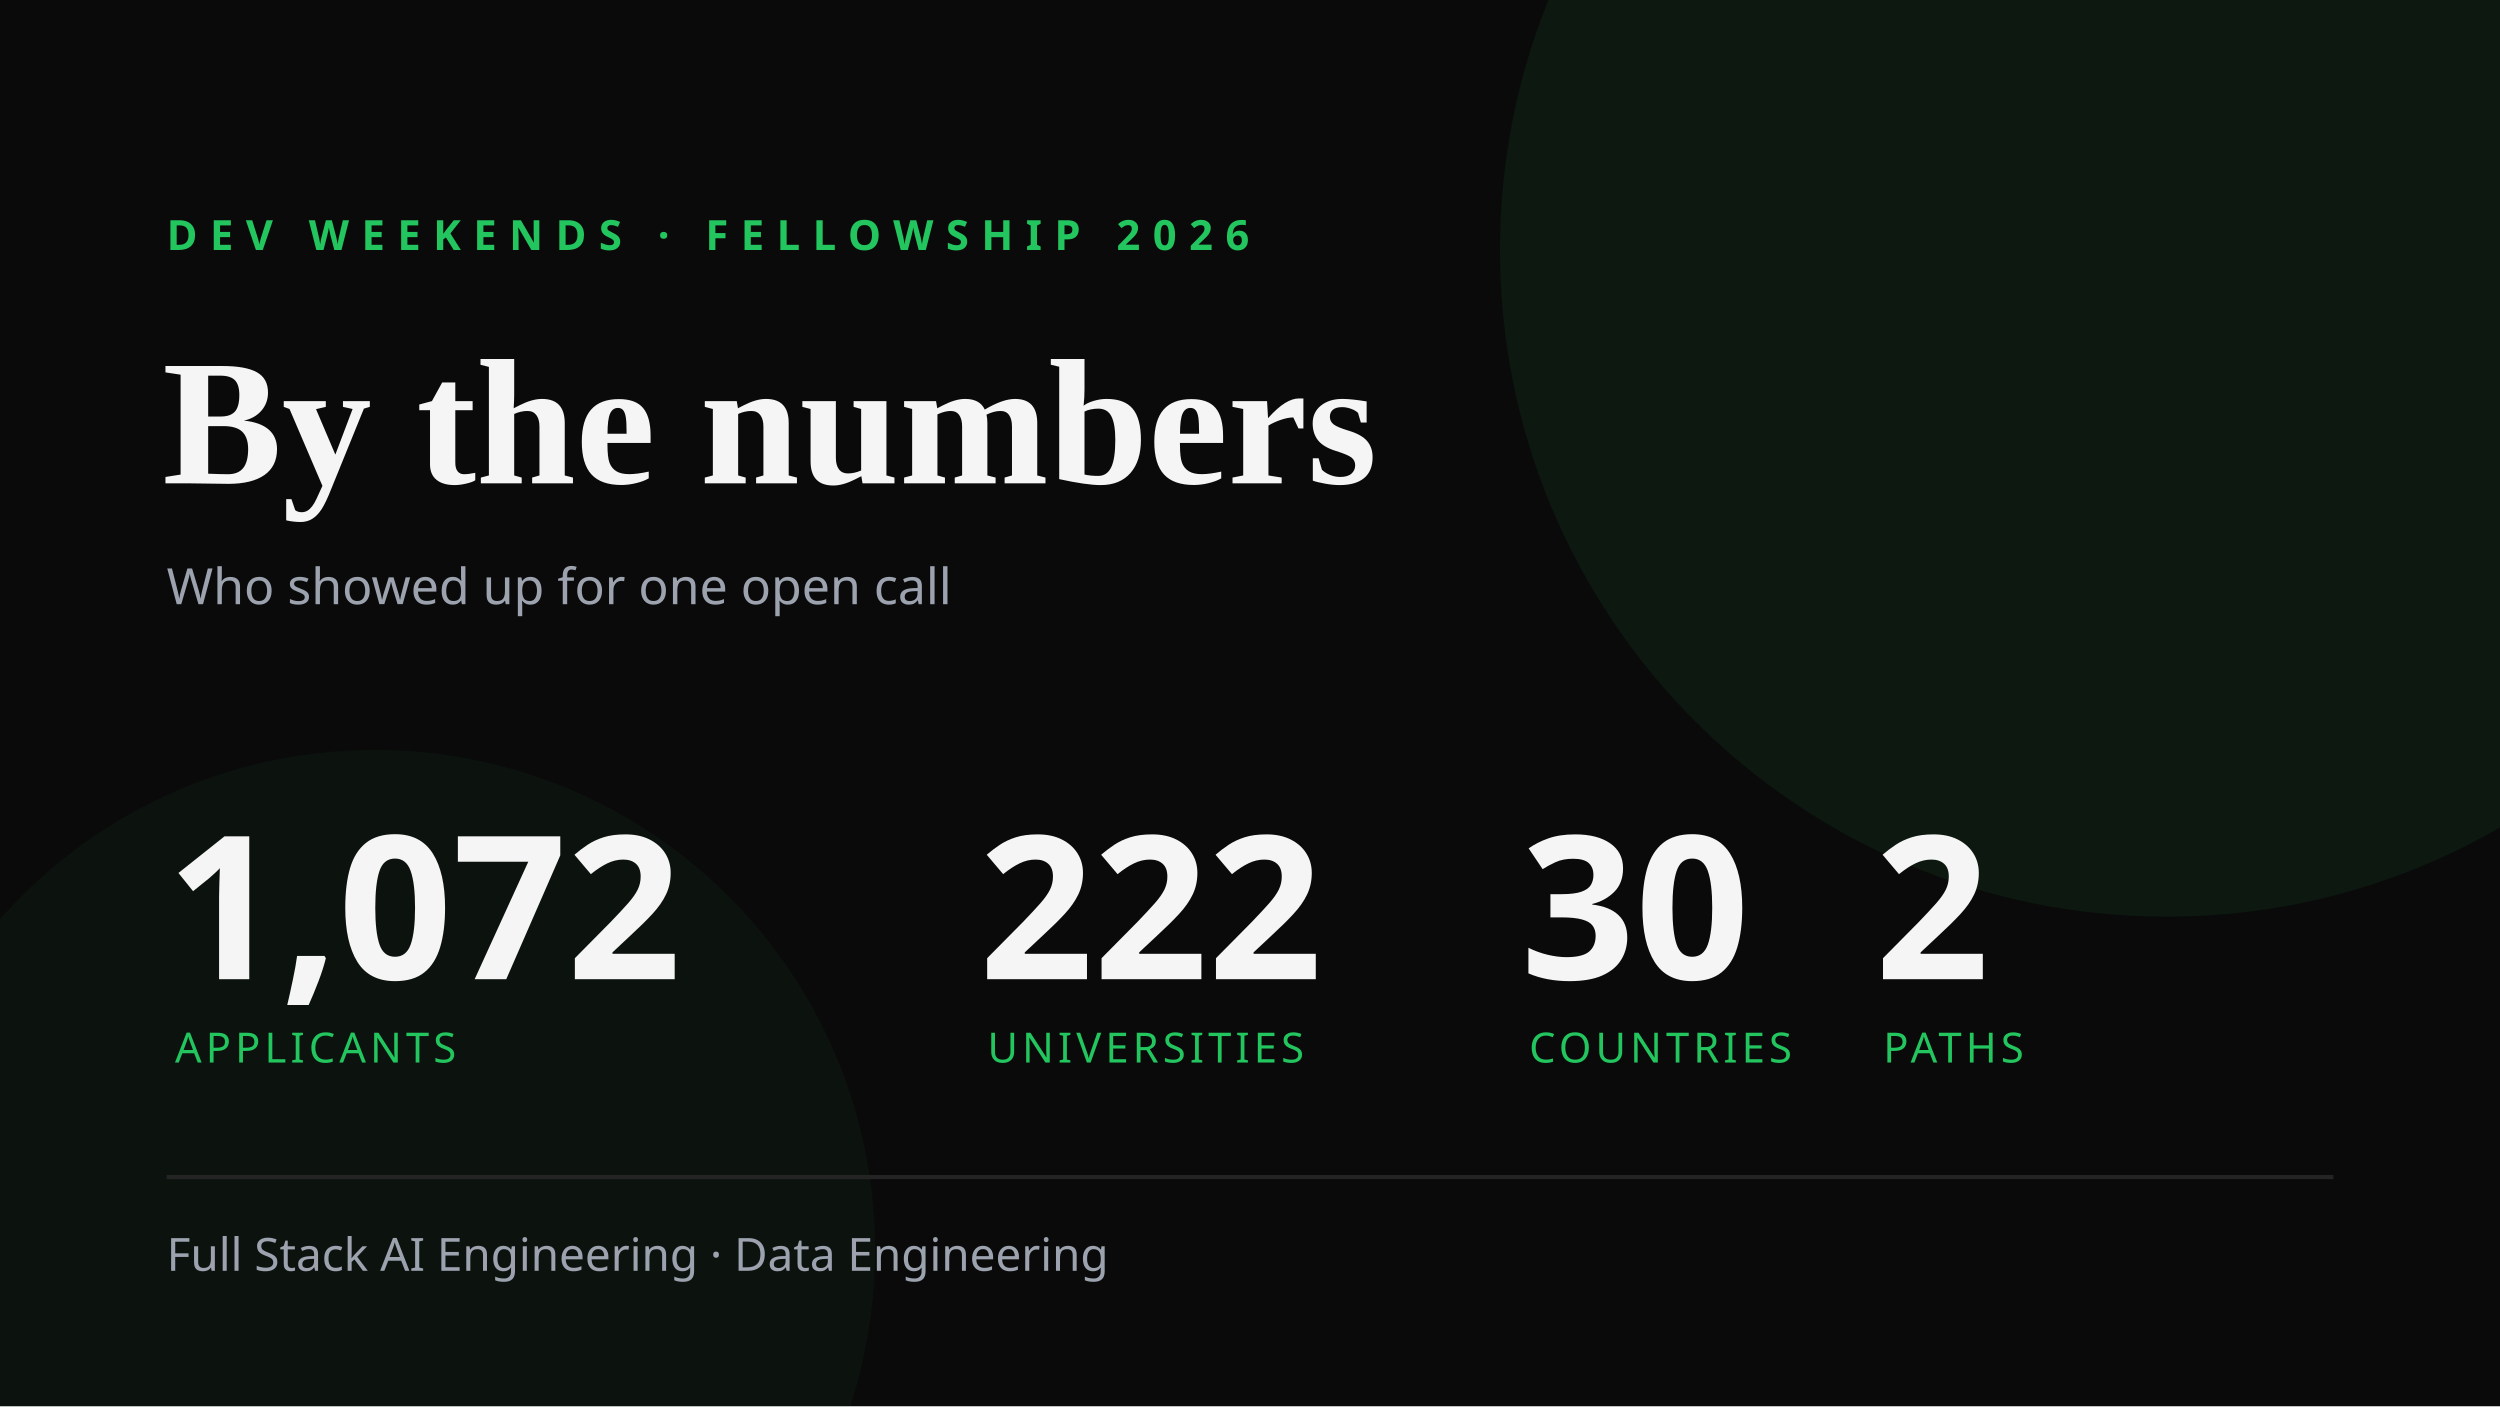
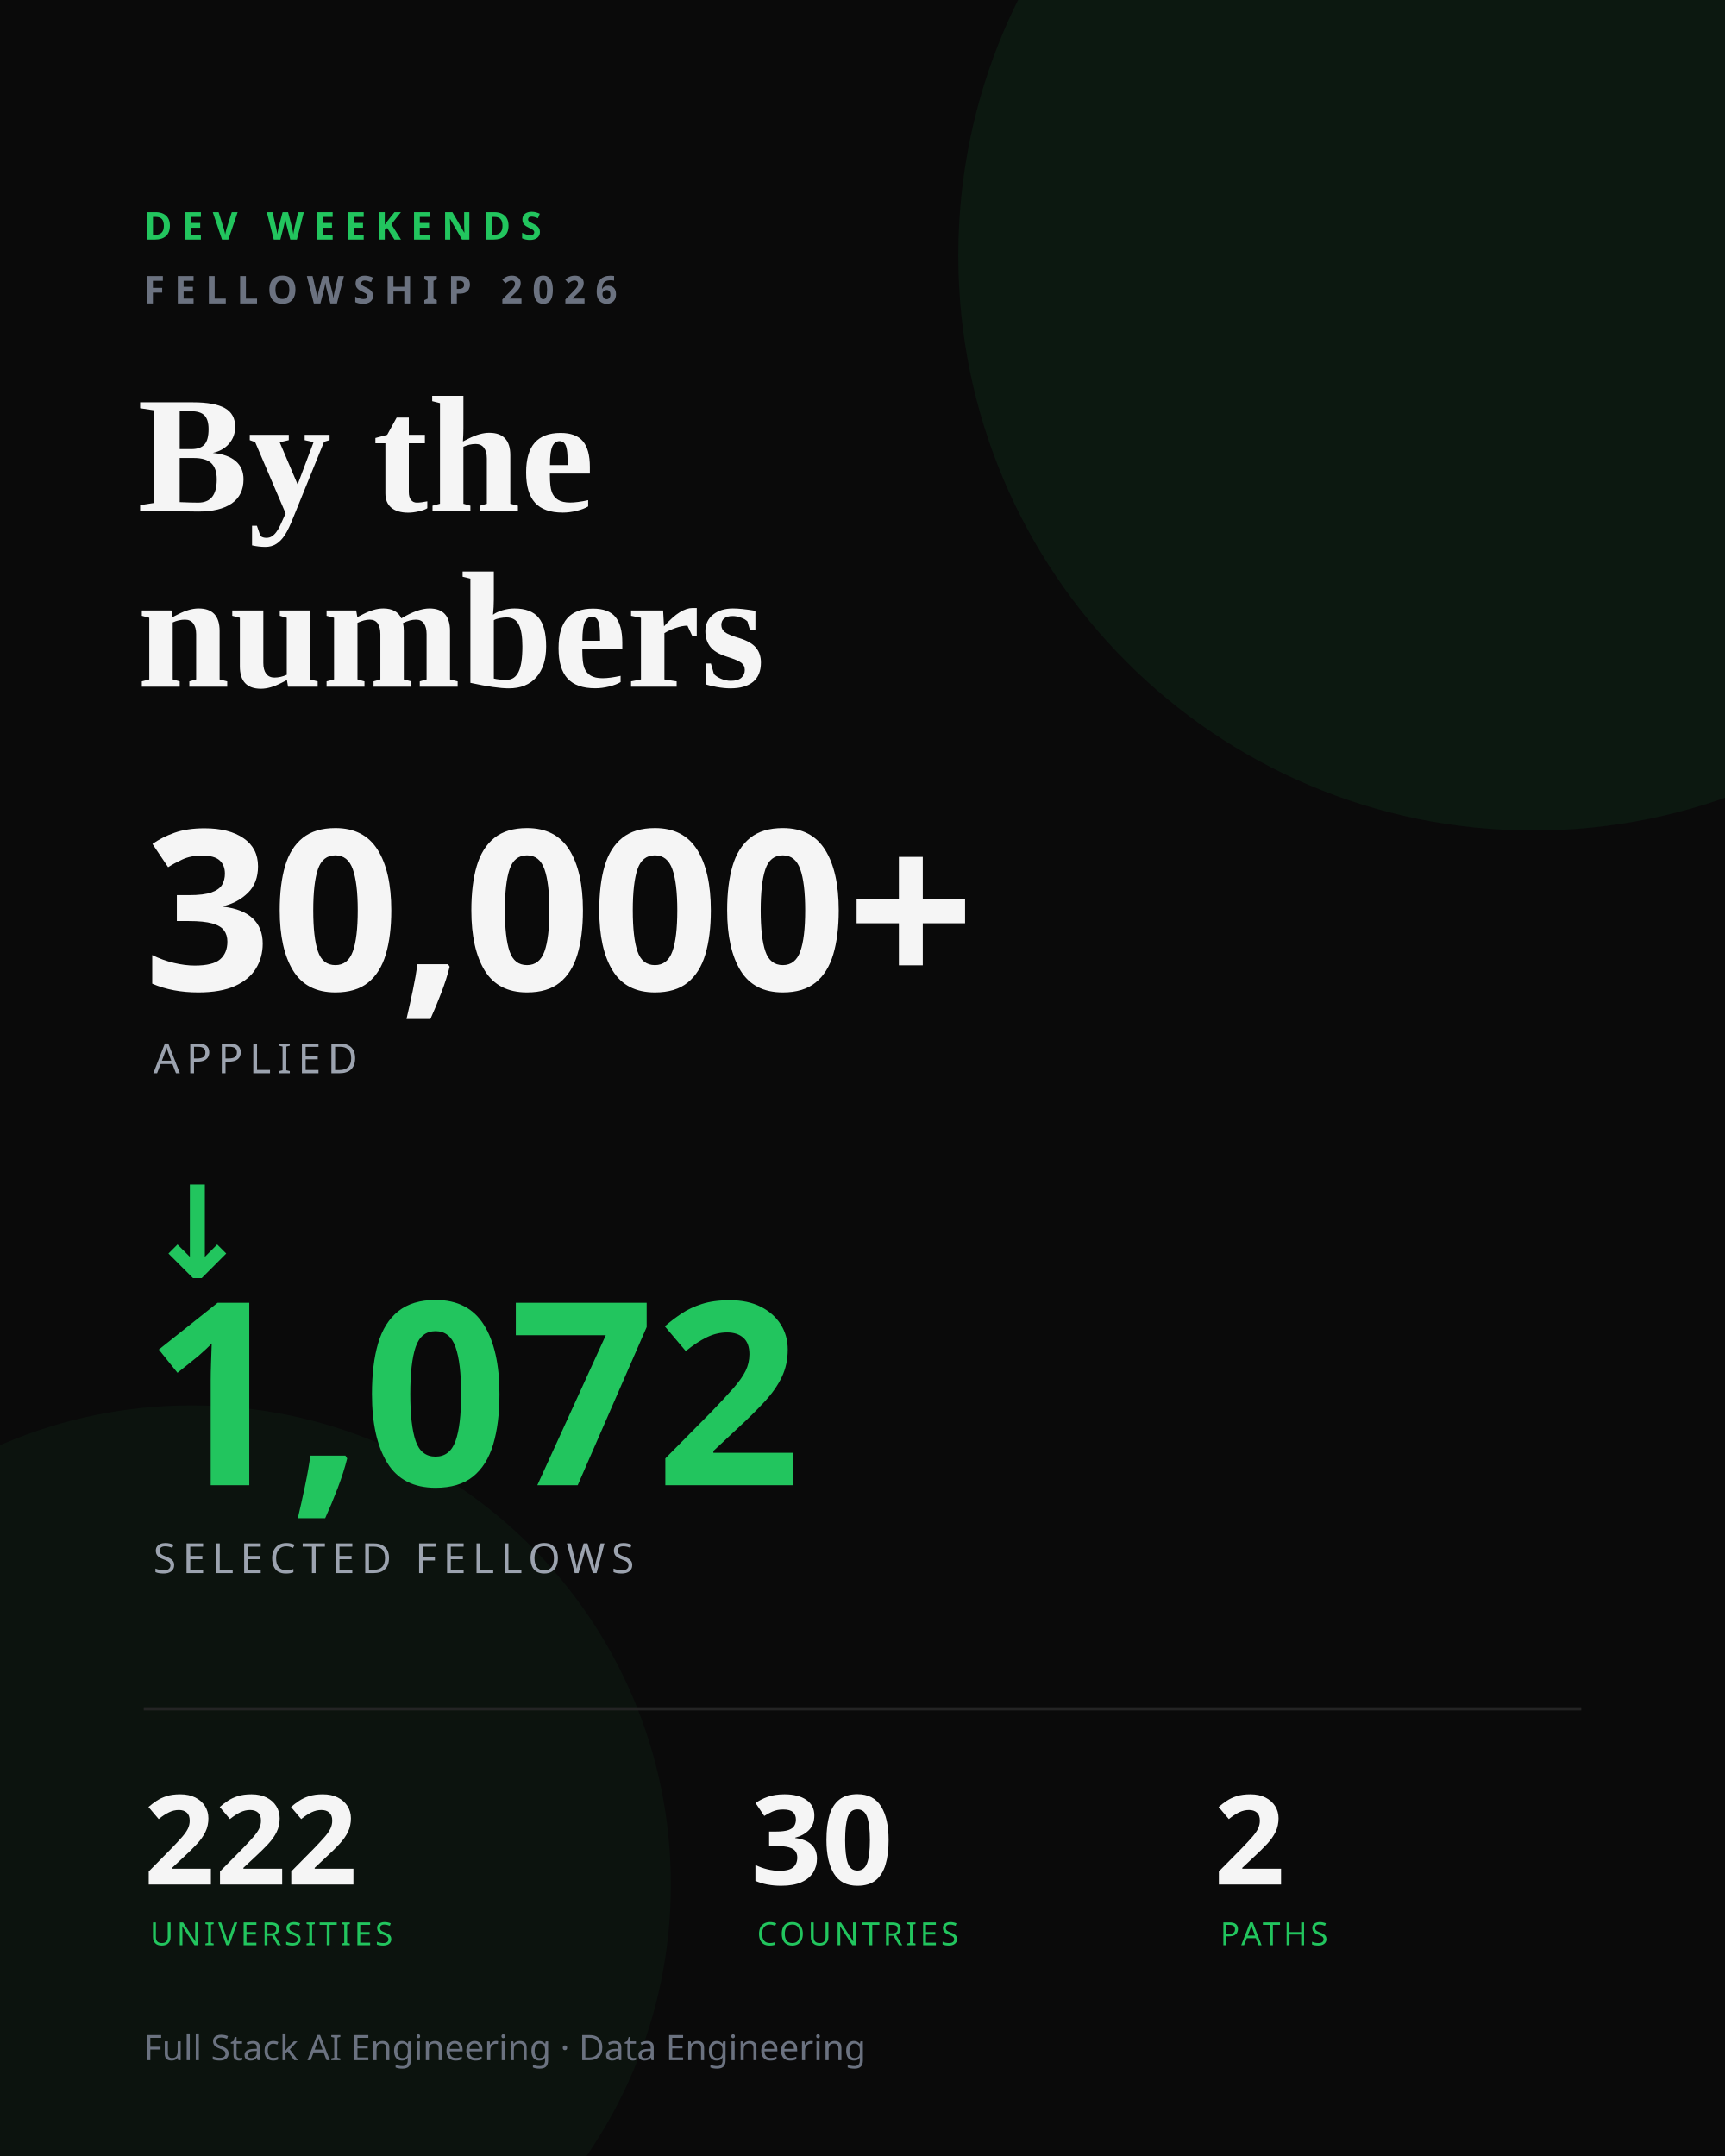
- <svg xmlns="http://www.w3.org/2000/svg" width="1200" height="675" viewBox="0 0 1200 675" fill="none" role="img" aria-label="Fellowship 2026 by the numbers: 1,072 applicants, 222 universities, 30 countries">
-   <rect width="1200" height="675" fill="#0A0A0A" />
-   <circle cx="1040" cy="120" r="320" fill="#22C55E" opacity="0.08" />
-   <circle cx="180" cy="600" r="240" fill="#22C55E" opacity="0.05" />
-   <text x="80" y="120" font-family="ui-sans-serif, system-ui, sans-serif" font-size="20" font-weight="700" letter-spacing="6" fill="#22C55E">DEV WEEKENDS · FELLOWSHIP 2026</text>
-   <text x="78" y="232" font-family="Georgia, 'Times New Roman', serif" font-size="86" font-weight="700" fill="#F5F5F5">By the numbers</text>
-   <text x="80" y="290" font-family="ui-sans-serif, system-ui, sans-serif" font-size="24" fill="#9CA3AF">Who showed up for one open call</text>
+ <svg xmlns="http://www.w3.org/2000/svg" width="1080" height="1350" viewBox="0 0 1080 1350" fill="none" role="img" aria-label="Fellowship 2026: over 30,000 applied, 1,072 selected, from 222 universities across 30 countries">
+   <rect width="1080" height="1350" fill="#0A0A0A" />
+   <circle cx="960" cy="160" r="360" fill="#22C55E" opacity="0.08" />
+   <circle cx="120" cy="1180" r="300" fill="#22C55E" opacity="0.05" />
+   <text x="90" y="150" font-family="ui-sans-serif, system-ui, sans-serif" font-size="24" font-weight="700" letter-spacing="6" fill="#22C55E">DEV WEEKENDS</text>
+   <text x="90" y="190" font-family="ui-sans-serif, system-ui, sans-serif" font-size="24" font-weight="700" letter-spacing="6" fill="#6B7280">FELLOWSHIP 2026</text>
+   <text x="86" y="320" font-family="Georgia, 'Times New Roman', serif" font-size="104" font-weight="700" fill="#F5F5F5">By the</text>
+   <text x="86" y="430" font-family="Georgia, 'Times New Roman', serif" font-size="104" font-weight="700" fill="#F5F5F5">numbers</text>
+   <text x="90" y="620" font-family="ui-sans-serif, system-ui, sans-serif" font-size="140" font-weight="800" fill="#F5F5F5">30,000+</text>
+   <text x="96" y="672" font-family="ui-sans-serif, system-ui, sans-serif" font-size="26" letter-spacing="4" fill="#9CA3AF">APPLIED</text>
+   <text x="90" y="800" font-family="ui-sans-serif, system-ui, sans-serif" font-size="80" font-weight="700" fill="#22C55E">↓</text>
+   <text x="90" y="930" font-family="ui-sans-serif, system-ui, sans-serif" font-size="160" font-weight="800" fill="#22C55E">1,072</text>
+   <text x="96" y="985" font-family="ui-sans-serif, system-ui, sans-serif" font-size="26" letter-spacing="4" fill="#9CA3AF">SELECTED FELLOWS</text>
+   <line x1="90" y1="1070" x2="990" y2="1070" stroke="#242424" stroke-width="2" />
  <g font-family="ui-sans-serif, system-ui, sans-serif">
-     <text x="80" y="470" font-size="96" font-weight="800" fill="#F5F5F5">1,072</text>
-     <text x="84" y="510" font-size="20" letter-spacing="2" fill="#22C55E">APPLICANTS</text>
-     <text x="470" y="470" font-size="96" font-weight="800" fill="#F5F5F5">222</text>
-     <text x="474" y="510" font-size="20" letter-spacing="2" fill="#22C55E">UNIVERSITIES</text>
-     <text x="730" y="470" font-size="96" font-weight="800" fill="#F5F5F5">30</text>
-     <text x="734" y="510" font-size="20" letter-spacing="2" fill="#22C55E">COUNTRIES</text>
-     <text x="900" y="470" font-size="96" font-weight="800" fill="#F5F5F5">2</text>
-     <text x="904" y="510" font-size="20" letter-spacing="2" fill="#22C55E">PATHS</text>
+     <text x="90" y="1180" font-size="78" font-weight="800" fill="#F5F5F5">222</text>
+     <text x="94" y="1218" font-size="20" letter-spacing="2" fill="#22C55E">UNIVERSITIES</text>
+     <text x="470" y="1180" font-size="78" font-weight="800" fill="#F5F5F5">30</text>
+     <text x="474" y="1218" font-size="20" letter-spacing="2" fill="#22C55E">COUNTRIES</text>
+     <text x="760" y="1180" font-size="78" font-weight="800" fill="#F5F5F5">2</text>
+     <text x="764" y="1218" font-size="20" letter-spacing="2" fill="#22C55E">PATHS</text>
  </g>
-   <line x1="80" y1="565" x2="1120" y2="565" stroke="#242424" stroke-width="2" />
-   <text x="80" y="610" font-family="ui-sans-serif, system-ui, sans-serif" font-size="22" fill="#9CA3AF">Full Stack AI Engineering · Data Engineering</text>
+   <text x="90" y="1290" font-family="ui-sans-serif, system-ui, sans-serif" font-size="22" fill="#6B7280">Full Stack AI Engineering · Data Engineering</text>
</svg>
